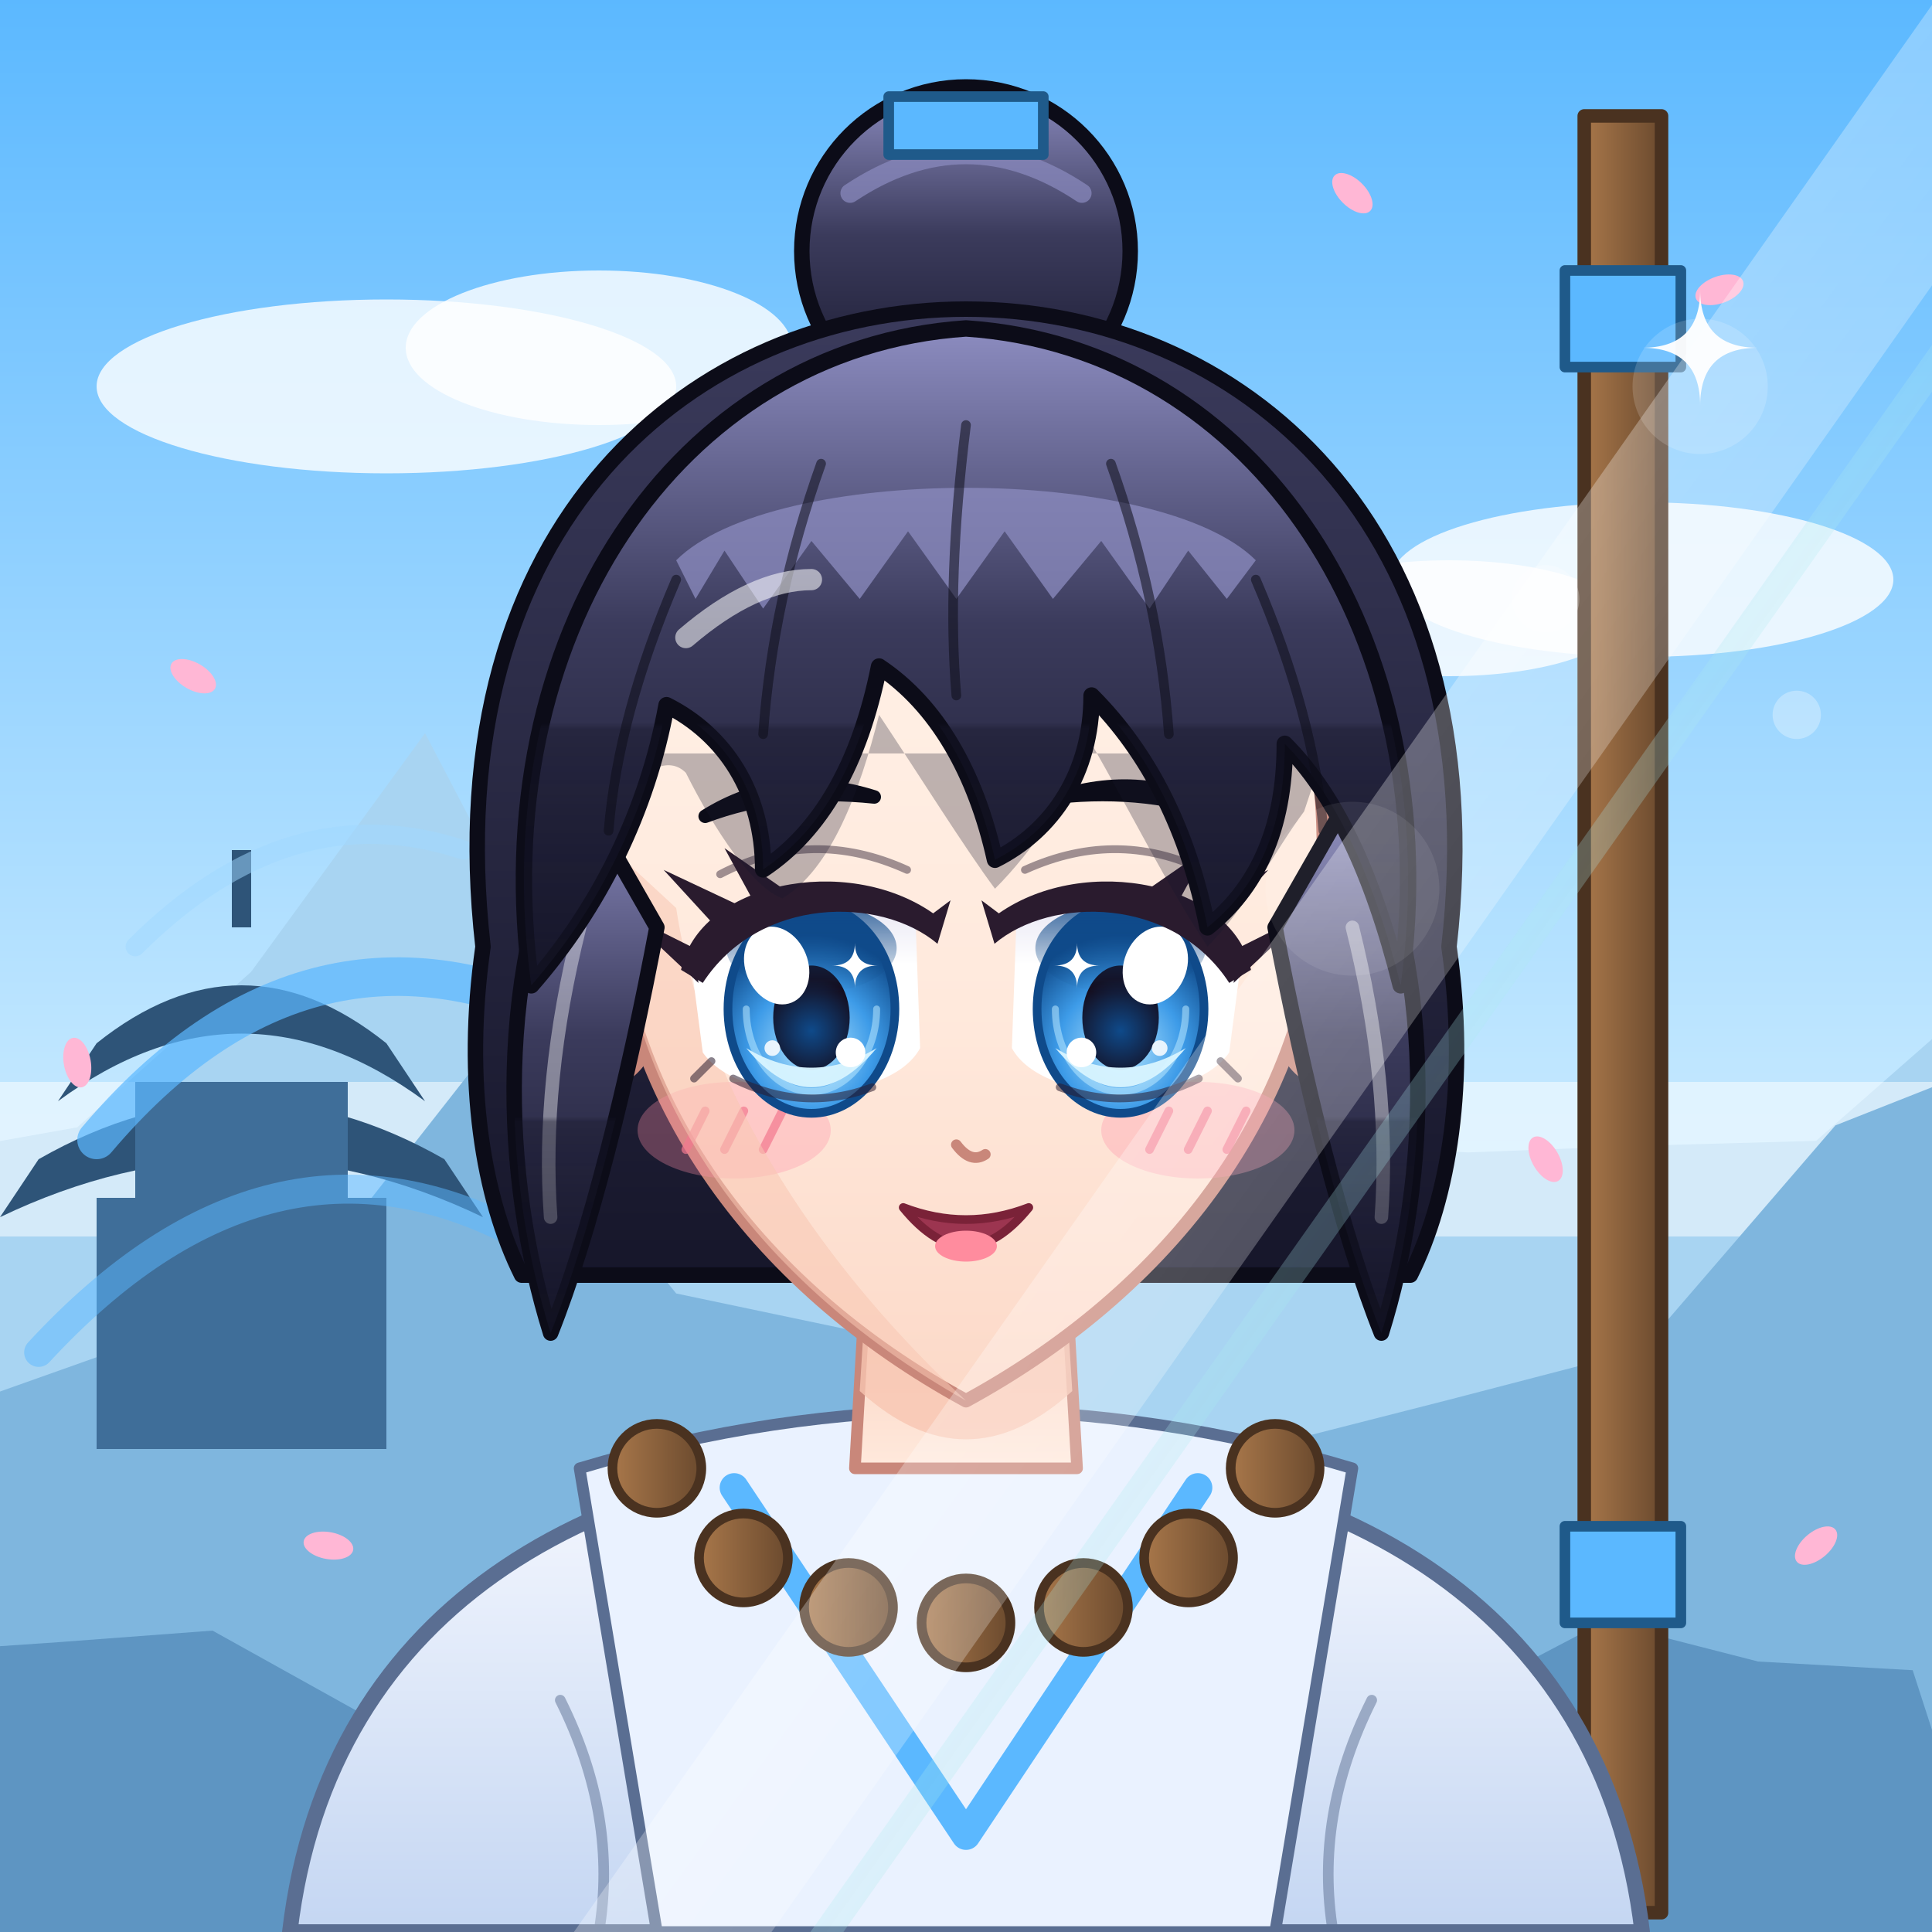
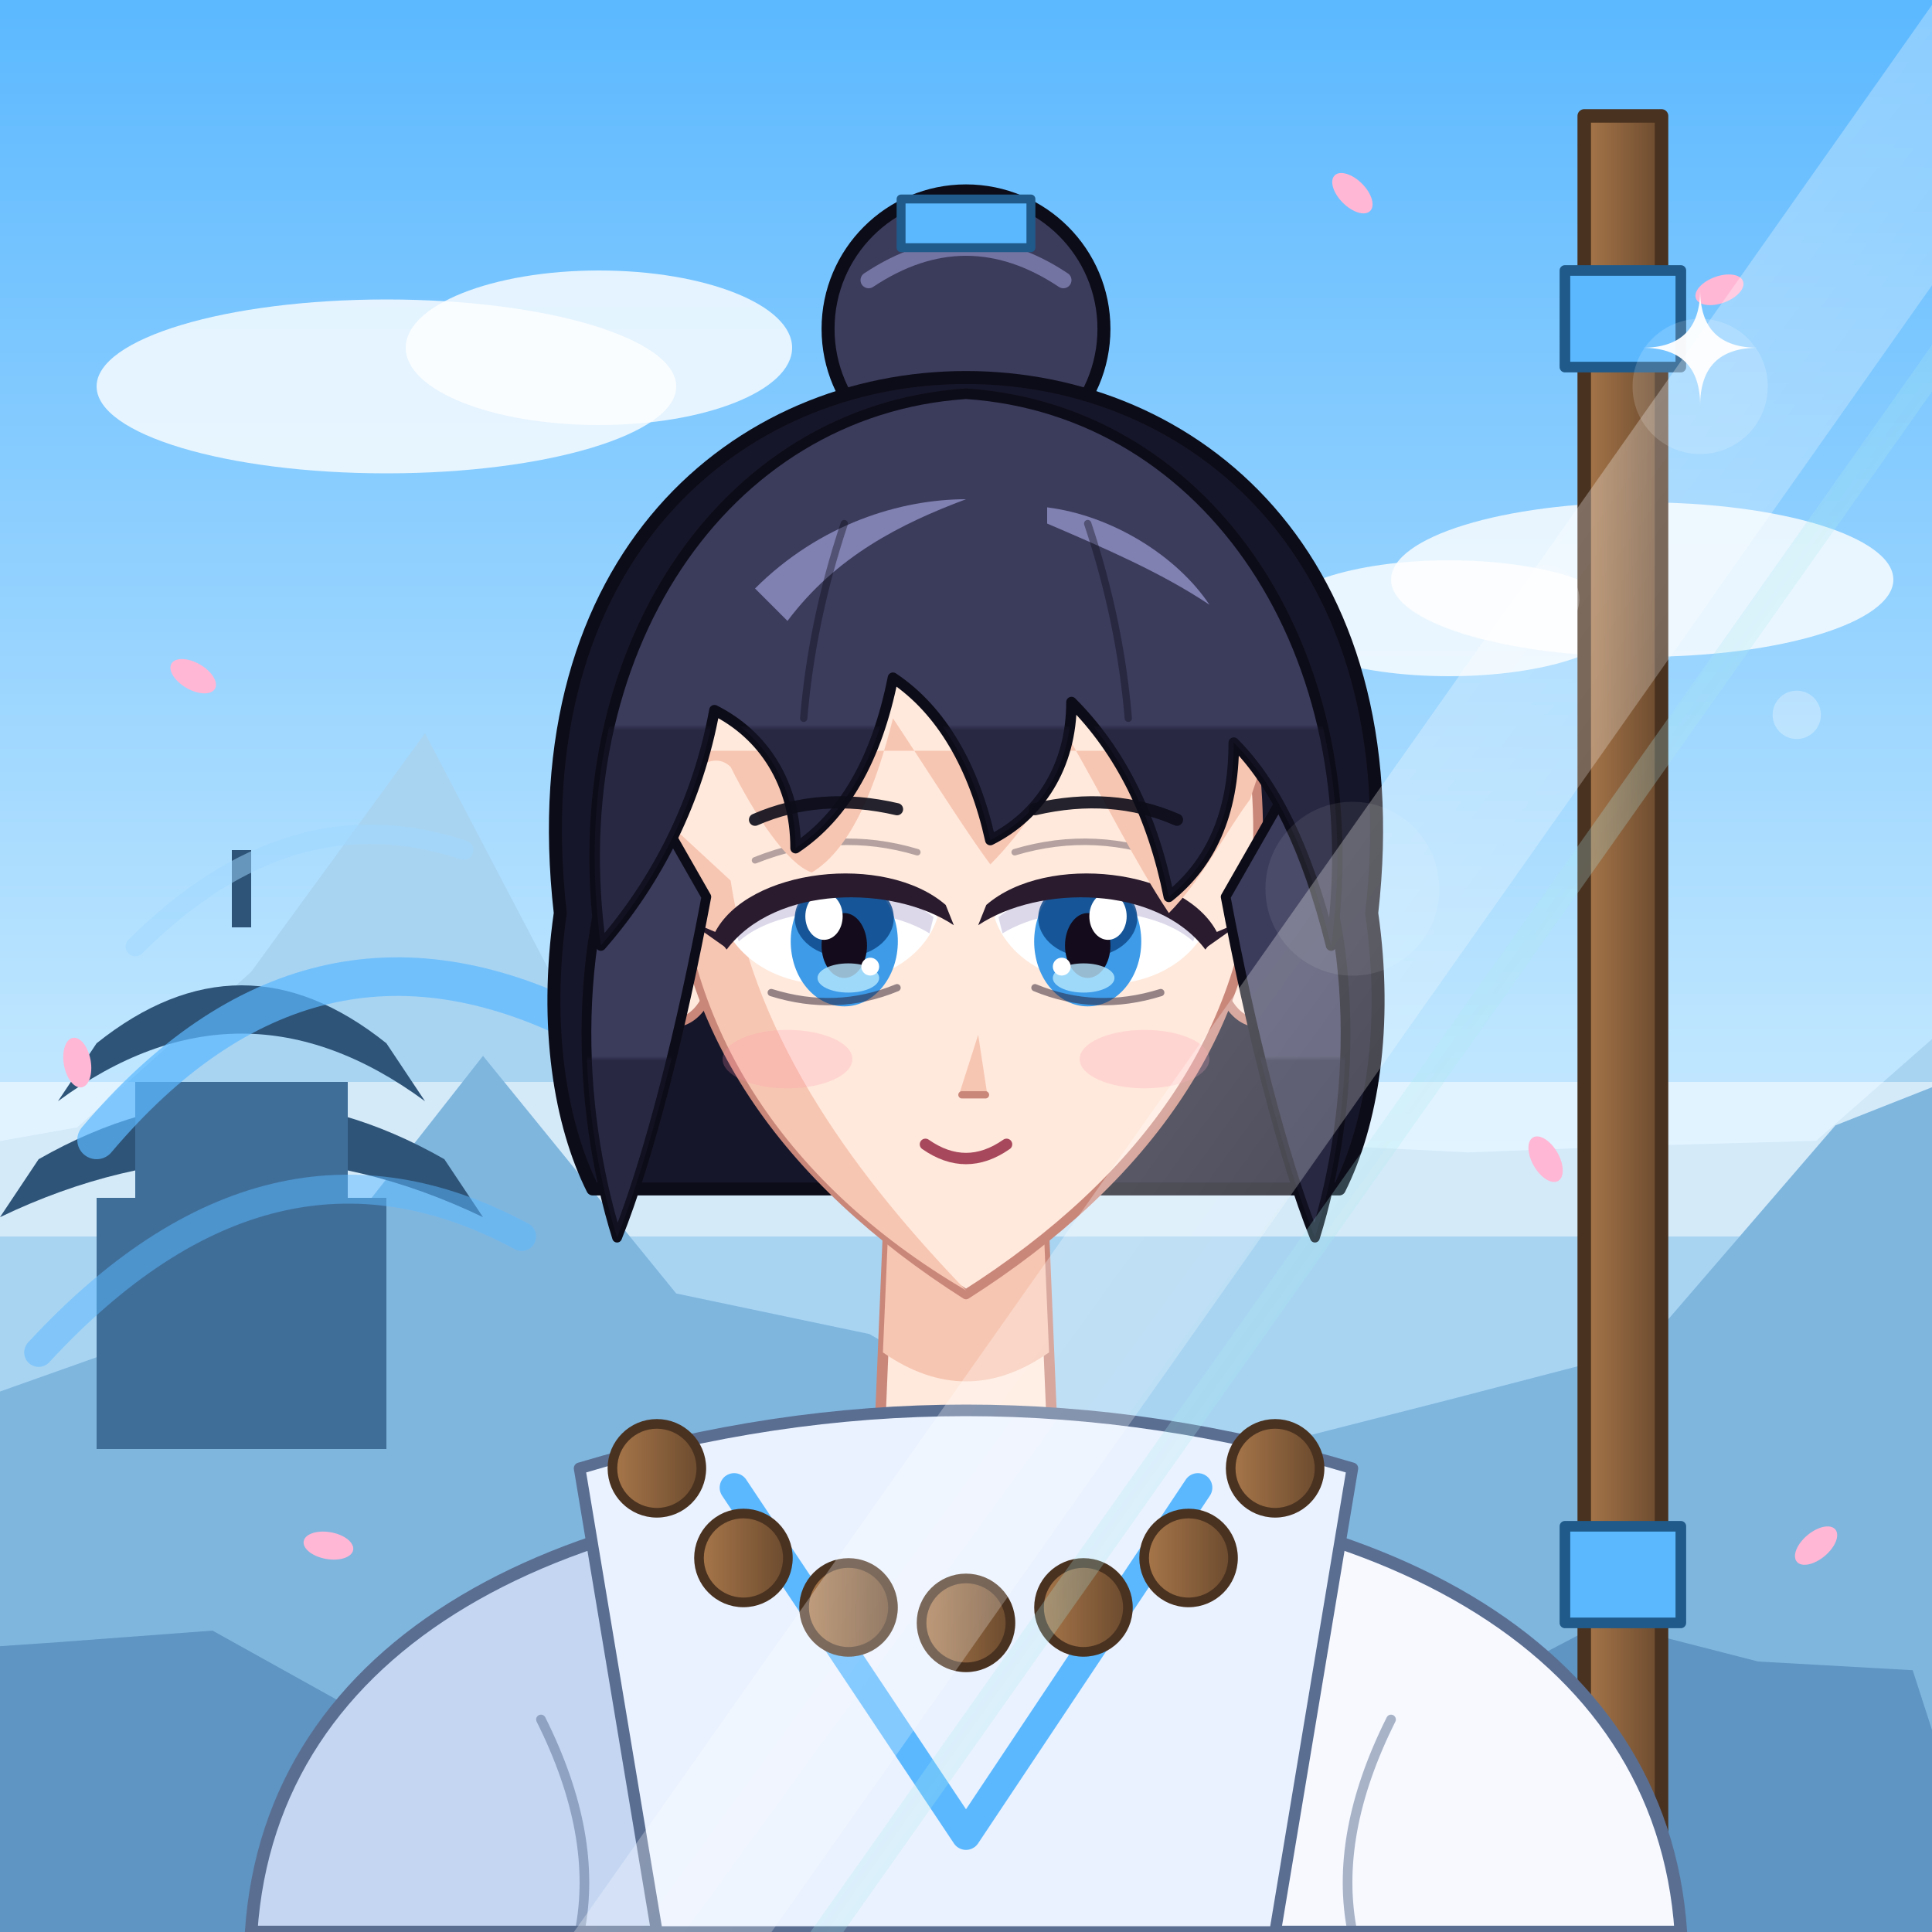
<svg xmlns="http://www.w3.org/2000/svg" viewBox="0 0 200 200" width="200" height="200">
  <defs>
    <linearGradient id="hair" x1="0" y1="0" x2="0" y2="1">
-       <stop offset="0" stop-color="#8C8CC0" />
-       <stop offset="0.45" stop-color="#3B3B5C" />
+       <stop offset="0" stop-color="#3B3B5C" />
+       <stop offset="1" stop-color="#3B3B5C" />
+     </linearGradient>
+     <linearGradient id="hairback" x1="0" y1="0" x2="0" y2="1">
+       <stop offset="0" stop-color="#16162A" />
      <stop offset="1" stop-color="#16162A" />
    </linearGradient>
-     <linearGradient id="hairback" x1="0" y1="0" x2="0" y2="1">
-       <stop offset="0" stop-color="#3B3B5C" />
-       <stop offset="1" stop-color="#16162A" />
+     <linearGradient id="outfit" x1="0" y1="0" x2="1" y2="0">
+       <stop offset="0" stop-color="#C4D6F2" />
+       <stop offset="0.3" stop-color="#C4D6F2" />
+       <stop offset="0.31" stop-color="#F7F9FF" />
+       <stop offset="1" stop-color="#F7F9FF" />
    </linearGradient>
    <linearGradient id="cel" x1="0" y1="0" x2="0" y2="1">
      <stop offset="0" stop-color="#16162A" stop-opacity="0" />
      <stop offset="0.6" stop-color="#16162A" stop-opacity="0" />
-       <stop offset="0.61" stop-color="#16162A" stop-opacity="0.4" />
-       <stop offset="1" stop-color="#16162A" stop-opacity="0.55" />
+       <stop offset="0.61" stop-color="#16162A" stop-opacity="0.5" />
+       <stop offset="1" stop-color="#16162A" stop-opacity="0.5" />
    </linearGradient>
-     <linearGradient id="outfit" x1="0" y1="0" x2="0" y2="1">
-       <stop offset="0" stop-color="#F7F9FF" />
-       <stop offset="1" stop-color="#C4D6F2" />
-     </linearGradient>
-     <linearGradient id="skin" x1="0" y1="0" x2="0" y2="1">
-       <stop offset="0" stop-color="#FFF3EA" />
-       <stop offset="0.6" stop-color="#FFE9DC" />
-       <stop offset="1" stop-color="#FCD9C8" />
-     </linearGradient>
-     <linearGradient id="neck" x1="0" y1="0" x2="0" y2="1">
-       <stop offset="0" stop-color="#F7C6B2" />
-       <stop offset="1" stop-color="#FFE9DC" />
-     </linearGradient>
-     <linearGradient id="sclera" x1="0" y1="0" x2="0" y2="1">
-       <stop offset="0" stop-color="#E6E4F2" />
-       <stop offset="0.35" stop-color="#FFFFFF" />
-       <stop offset="1" stop-color="#FFFFFF" />
-     </linearGradient>
-     <radialGradient id="iris" gradientUnits="userSpaceOnUse" cx="84" cy="108" r="13" fx="84" fy="108">
-       <stop offset="0" stop-color="#B8E8FF" stop-opacity="1" />
-       <stop offset="0.55" stop-color="#3D9BE8" stop-opacity="1" />
-       <stop offset="1" stop-color="#0F4A8A" stop-opacity="1" />
-     </radialGradient>
-     <radialGradient id="pupil" gradientUnits="userSpaceOnUse" cx="84" cy="106" r="6" fx="84" fy="106">
-       <stop offset="0" stop-color="#0F4A8A" stop-opacity="1" />
-       <stop offset="1" stop-color="#140C1C" stop-opacity="1" />
-     </radialGradient>
-     <linearGradient id="lid" x1="0" y1="0" x2="0" y2="1">
-       <stop offset="0" stop-color="#0F4A8A" stop-opacity="0.8" />
-       <stop offset="1" stop-color="#0F4A8A" stop-opacity="0.0" />
-     </linearGradient>
-     <radialGradient id="blush" gradientUnits="userSpaceOnUse" cx="0" cy="0" r="1" fx="0" fy="0">
-       <stop offset="0" stop-color="#FF7D9C" stop-opacity="0.55" />
-       <stop offset="1" stop-color="#FF7D9C" stop-opacity="0" />
-     </radialGradient>
    <linearGradient id="wood" x1="0" y1="0" x2="1" y2="0">
      <stop offset="0" stop-color="#A8774A" />
      <stop offset="1" stop-color="#6B4A2E" />
    </linearGradient>
    <linearGradient id="bg" x1="0" y1="0" x2="0" y2="1">
      <stop offset="0" stop-color="#5BB8FF" />
      <stop offset="0.55" stop-color="#BFE6FF" />
      <stop offset="1" stop-color="#EAF7FF" />
    </linearGradient>
    <linearGradient id="beam" x1="0" y1="0" x2="1" y2="1">
      <stop offset="0" stop-color="#FFFFFF" stop-opacity="0" />
      <stop offset="0.4" stop-color="#FFFFFF" stop-opacity="0.32" />
      <stop offset="1" stop-color="#FFFFFF" stop-opacity="0" />
    </linearGradient>
    <linearGradient id="prism" x1="0" y1="0" x2="1" y2="1">
      <stop offset="0" stop-color="#FF9AD5" stop-opacity="0" />
      <stop offset="0.4" stop-color="#9AE7FF" stop-opacity="0.3" />
      <stop offset="1" stop-color="#FFF59A" stop-opacity="0" />
    </linearGradient>
  </defs>
  <rect x="0" y="0" width="200" height="200" fill="url(#bg)" />
  <ellipse cx="40" cy="40" rx="30" ry="9" fill="#FFFFFF" opacity="0.8" />
  <ellipse cx="62" cy="36" rx="20" ry="8" fill="#FFFFFF" opacity="0.8" />
  <ellipse cx="170" cy="60" rx="26" ry="8" fill="#FFFFFF" opacity="0.8" />
  <ellipse cx="150" cy="64" rx="18" ry="6" fill="#FFFFFF" opacity="0.8" />
  <path d="M-10,210 L-10.0,119.9 L8.0,116.7 L26.0,100.6 L44.0,75.9 L62.0,110.3 L80.0,112.8 L98.0,108.8 L116.0,98.3 L134.0,118.4 L152.0,119.3 L170.0,118.6 L188.0,118.1 L206.0,102.3 L210,210 Z" fill="#A8D4F2" />
  <rect x="-10" y="112" width="220" height="16" fill="#FFFFFF" opacity="0.5" />
  <path d="M-10,210 L-10.0,147.6 L10.0,140.5 L30.0,134.8 L50.0,109.3 L70.0,133.9 L90.0,138.1 L110.0,149.6 L130.0,150.0 L150.0,144.9 L170.0,139.7 L190.0,116.5 L210.0,108.6 L210,210 Z" fill="#7FB6DE" />
  <path d="M10,150 L10,124 L40,124 L40,150 Z" fill="#3F6E99" />
  <path d="M0,126 Q25,114 50,126 L46,120 Q25,108 4,120 Z" fill="#2E5478" />
  <path d="M14,112 L36,112 L36,124 L14,124 Z" fill="#3F6E99" />
  <path d="M6,114 Q25,100 44,114 L40,108 Q25,96 10,108 Z" fill="#2E5478" />
  <path d="M25,96 L25,88" stroke="#2E5478" stroke-width="2" />
  <path d="M-10,210 L-10.0,171.1 L6.0,170.0 L22.0,168.8 L38.0,177.7 L54.0,176.9 L70.0,179.1 L86.0,181.5 L102.0,182.0 L118.0,180.6 L134.0,178.2 L150.0,176.3 L166.0,167.9 L182.0,172.0 L198.0,172.9 L210,210 Z" fill="#5E95C2" />
  <ellipse cx="20" cy="70" rx="2.6" ry="1.4" fill="#FFB7D5" transform="rotate(30 20 70)" />
  <ellipse cx="178" cy="30" rx="2.6" ry="1.4" fill="#FFB7D5" transform="rotate(-20 178 30)" />
  <ellipse cx="160" cy="120" rx="2.6" ry="1.4" fill="#FFB7D5" transform="rotate(60 160 120)" />
  <ellipse cx="34" cy="160" rx="2.6" ry="1.4" fill="#FFB7D5" transform="rotate(10 34 160)" />
  <ellipse cx="188" cy="160" rx="2.6" ry="1.4" fill="#FFB7D5" transform="rotate(-40 188 160)" />
  <ellipse cx="8" cy="110" rx="2.6" ry="1.4" fill="#FFB7D5" transform="rotate(80 8 110)" />
  <ellipse cx="140" cy="20" rx="2.6" ry="1.4" fill="#FFB7D5" transform="rotate(45 140 20)" />
  <path d="M164,198 L164,12 L172,12 L172,198 Z" fill="url(#wood)" stroke="#4A3220" stroke-width="1.4" stroke-linejoin="round" stroke-linecap="round" />
  <path d="M162,28 L174,28 L174,38 L162,38 Z" fill="#5BB8FF" stroke="#1F5A8A" stroke-width="1.1" stroke-linejoin="round" stroke-linecap="round" />
  <path d="M162,158 L174,158 L174,168 L162,168 Z" fill="#5BB8FF" stroke="#1F5A8A" stroke-width="1.1" stroke-linejoin="round" stroke-linecap="round" />
  <path d="M10,118 Q32,92 60,106" fill="none" stroke="#5BB8FF" stroke-width="4" stroke-linecap="round" stroke-linejoin="round" opacity="0.7" />
  <path d="M4,140 Q28,114 54,128" fill="none" stroke="#5BB8FF" stroke-width="3" stroke-linecap="round" stroke-linejoin="round" opacity="0.5" />
  <path d="M14,98 Q30,82 48,88" fill="none" stroke="#9FD8FF" stroke-width="2" stroke-linecap="round" stroke-linejoin="round" opacity="0.5" />
-   <circle cx="100" cy="26" r="17" fill="url(#hair)" stroke="#0C0C18" stroke-width="1.6" />
-   <path d="M88,20 Q100,12 112,20" fill="none" stroke="#8C8CC0" stroke-width="2" stroke-linecap="round" stroke-linejoin="round" opacity="0.7" />
-   <path d="M50,98 C45,54 72,32 100,32 C128,32 155,54 150,98 C152,112 150,124 146,132 L54,132 C50,124 48,112 50,98 Z" fill="url(#hairback)" stroke="#0C0C18" stroke-width="1.6" stroke-linejoin="round" stroke-linecap="round" />
-   <path d="M30,200 C34,166 62,150 100,150 C138,150 166,166 170,200 Z" fill="url(#outfit)" stroke="#5A6E92" stroke-width="1.6" stroke-linejoin="round" stroke-linecap="round" />
-   <path d="M58,176 Q64,188 62,200" fill="none" stroke="#5A6E92" stroke-width="1.1" stroke-linecap="round" stroke-linejoin="round" opacity="0.5" />
-   <path d="M142,176 Q136,188 138,200" fill="none" stroke="#5A6E92" stroke-width="1.1" stroke-linecap="round" stroke-linejoin="round" opacity="0.5" />
-   <path d="M84,150 L100,174 L116,150 L110,150 L100,164 L90,150 Z" fill="#5BB8FF" stroke="#5A6E92" stroke-width="1.2" stroke-linejoin="round" stroke-linecap="round" />
+   <g transform="matrix(0.84 0 0 0.84 16 12.2)">
+     <circle cx="100" cy="26" r="17" fill="url(#hair)" stroke="#0C0C18" stroke-width="1.6" />
+     <path d="M88,20 Q100,12 112,20" fill="none" stroke="#8C8CC0" stroke-width="2" stroke-linecap="round" stroke-linejoin="round" opacity="0.7" />
+     <path d="M50,98 C45,54 72,32 100,32 C128,32 155,54 150,98 C152,112 150,124 146,132 L54,132 C50,124 48,112 50,98 Z" fill="url(#hairback)" stroke="#0C0C18" stroke-width="1.6" stroke-linejoin="round" stroke-linecap="round" />
+   </g>
+   <path d="M92,126 L108,126 L109.5,162 L90.5,162 Z" fill="#FFE9DC" stroke="#C9877A" stroke-width="1.1" stroke-linejoin="round" stroke-linecap="round" />
+   <path d="M92,126 L108,126 L108.6,140 Q100,146 91.4,140 Z" fill="#F7C6B2" />
+   <path d="M26,200 C28,170 58,154 100,154 C142,154 172,170 174,200 Z" fill="url(#outfit)" stroke="#5A6E92" stroke-width="1.3" stroke-linejoin="round" stroke-linecap="round" />
+   <path d="M56,178 Q62,190 60,200" fill="none" stroke="#5A6E92" stroke-width="1.0" stroke-linecap="round" stroke-linejoin="round" opacity="0.5" />
+   <path d="M144,178 Q138,190 140,200" fill="none" stroke="#5A6E92" stroke-width="1.0" stroke-linecap="round" stroke-linejoin="round" opacity="0.5" />
+   <path d="M86,154 L100,176 L114,154 L108,154 L100,166 L92,154 Z" fill="#5BB8FF" stroke="#5A6E92" stroke-width="1.1" stroke-linejoin="round" stroke-linecap="round" />
  <path d="M60,152 Q100,140 140,152 L132,200 L68,200 Z" fill="#EAF2FF" stroke="#5A6E92" stroke-width="1.2" stroke-linejoin="round" stroke-linecap="round" />
  <path d="M76,154 L100,190 L124,154" fill="none" stroke="#5BB8FF" stroke-width="3" stroke-linecap="round" stroke-linejoin="round" />
  <circle cx="68" cy="152" r="4.6" fill="url(#wood)" stroke="#4A3220" stroke-width="1" />
  <circle cx="76.96" cy="161.28" r="4.6" fill="url(#wood)" stroke="#4A3220" stroke-width="1" />
  <circle cx="87.84" cy="166.4" r="4.6" fill="url(#wood)" stroke="#4A3220" stroke-width="1" />
  <circle cx="100" cy="168" r="4.6" fill="url(#wood)" stroke="#4A3220" stroke-width="1" />
  <circle cx="112.16" cy="166.4" r="4.6" fill="url(#wood)" stroke="#4A3220" stroke-width="1" />
  <circle cx="123.04" cy="161.28" r="4.6" fill="url(#wood)" stroke="#4A3220" stroke-width="1" />
  <circle cx="132" cy="152" r="4.6" fill="url(#wood)" stroke="#4A3220" stroke-width="1" />
-   <ellipse cx="62.5" cy="104" rx="5.5" ry="8" fill="#FBD4C3" stroke="#C9877A" stroke-width="1.2" />
-   <ellipse cx="137.5" cy="104" rx="5.5" ry="8" fill="#FBD4C3" stroke="#C9877A" stroke-width="1.2" />
-   <path d="M90,126 L110,126 L111.5,152 L88.5,152 Z" fill="url(#neck)" stroke="#C9877A" stroke-width="1.2" stroke-linejoin="round" stroke-linecap="round" />
-   <path d="M89.5,136 Q100,150 110.5,136 L111,144 Q100,154 89,144 Z" fill="#F7C6B2" opacity="0.8" />
-   <path d="M63,88 C63,58 80,44 100,44 C120,44 137,58 137,88 C137,113 122,133 100,145 C78,133 63,113 63,88 Z" fill="url(#skin)" stroke="#C9877A" stroke-width="1.4" stroke-linejoin="round" stroke-linecap="round" />
-   <ellipse cx="76" cy="117" rx="10" ry="5" fill="#FF8FA8" opacity="0.32" />
-   <path d="M71,119 L73,115" fill="none" stroke="#F2788F" stroke-width="0.9" stroke-linecap="round" stroke-linejoin="round" opacity="0.7" />
-   <path d="M75,119 L77,115" fill="none" stroke="#F2788F" stroke-width="0.9" stroke-linecap="round" stroke-linejoin="round" opacity="0.7" />
-   <path d="M79,119 L81,115" fill="none" stroke="#F2788F" stroke-width="0.9" stroke-linecap="round" stroke-linejoin="round" opacity="0.7" />
-   <ellipse cx="124" cy="117" rx="10" ry="5" fill="#FF8FA8" opacity="0.32" />
-   <path d="M119,119 L121,115" fill="none" stroke="#F2788F" stroke-width="0.9" stroke-linecap="round" stroke-linejoin="round" opacity="0.7" />
-   <path d="M123,119 L125,115" fill="none" stroke="#F2788F" stroke-width="0.9" stroke-linecap="round" stroke-linejoin="round" opacity="0.7" />
-   <path d="M127,119 L129,115" fill="none" stroke="#F2788F" stroke-width="0.9" stroke-linecap="round" stroke-linejoin="round" opacity="0.7" />
-   <path d="M63.5,88 C63.5,112 77,132 100,145 C86,132 73,114 70,94 Z" fill="#F7C6B2" opacity="0.55" />
-   <g transform="matrix(0.9 0 0 0.9 8.4 11.3)">
-     <path d="M70,97 C72,90 90,88 96,94 L96.5,108 C93,114.5 76,115 71.5,108.5 Z" fill="url(#sclera)" />
-     <ellipse cx="84" cy="103.5" rx="9.6" ry="12" fill="url(#iris)" stroke="#0F4A8A" stroke-width="1" />
-     <path d="M76.5,103.5 A7.5 9.5 0 0 0 91.5,103.5" fill="none" stroke="#B8E8FF" stroke-width="0.8" stroke-linecap="round" stroke-linejoin="round" opacity="0.55" />
-     <ellipse cx="84" cy="104.5" rx="4.4" ry="6" fill="url(#pupil)" />
-     <ellipse cx="84" cy="96.5" rx="9.8" ry="5.2" fill="url(#lid)" />
-     <path d="M76.5,108 Q84,117 91.5,108 Q84,112.5 76.5,108 Z" fill="#D8F4FF" opacity="0.95" />
-     <ellipse cx="80" cy="98.5" rx="3.6" ry="4.6" fill="#FFFFFF" transform="rotate(-22 80 98.5)" />
-     <circle cx="88.5" cy="108.5" r="1.7" fill="#FFFFFF" />
-     <circle cx="79.5" cy="108" r="0.9" fill="#FFFFFF" opacity="0.85" />
-     <path d="M89,95.9 Q89,98.5 91.6,98.5 Q89,98.5 89,101.1 Q89,98.5 86.4,98.5 Q89,98.5 89,95.9 Z" fill="#FFFFFF" opacity="1.0" />
-     <path d="M69,99 C71,89 88,85.5 98,92.5 L100,91 L98.5,96 C92,90.5 78,90.5 71.5,100.5 Z" fill="#2A1B2E" />
-     <path d="M70.5,96.5 L62.5,92.5 L71,100.5 Z" fill="#2A1B2E" />
-     <path d="M72.5,93.5 L67,87.5 L75.5,91.5 Z" fill="#2A1B2E" />
-     <path d="M77,90.5 L74,85 L80.5,89.5 Z" fill="#2A1B2E" />
-     <path d="M73.5,88 Q84,82.5 95,87.5" fill="none" stroke="#2A1B2E" stroke-width="0.9" stroke-linecap="round" stroke-linejoin="round" opacity="0.45" />
-     <path d="M75,111.5 Q83,115.5 91,112.5" fill="none" stroke="#2A1B2E" stroke-width="0.9" stroke-linecap="round" stroke-linejoin="round" opacity="0.55" />
-     <path d="M72.5,109.5 L70.5,111.5" fill="none" stroke="#2A1B2E" stroke-width="0.9" stroke-linecap="round" stroke-linejoin="round" opacity="0.55" />
+   <g transform="matrix(0.84 0 0 0.84 16 12.2)">
+     <ellipse cx="64" cy="104" rx="5" ry="7.5" fill="#FFE9DC" stroke="#C9877A" stroke-width="1.1" />
+     <ellipse cx="136" cy="104" rx="5" ry="7.5" fill="#FFE9DC" stroke="#C9877A" stroke-width="1.1" />
+     <path d="M64,88 C64,58 81,46 100,46 C119,46 136,58 136,88 C136,112 122,131 100,145 C78,131 64,112 64,88 Z" fill="#FFE9DC" stroke="#C9877A" stroke-width="1.2" stroke-linejoin="round" stroke-linecap="round" />
+     <path d="M64.5,88 C64.5,111 77,131 100,144.5 C87,131 74,114 71,94 Z" fill="#F7C6B2" />
+     <ellipse cx="78" cy="116" rx="8" ry="3.6" fill="#FF8FA8" opacity="0.22" />
+     <ellipse cx="122" cy="116" rx="8" ry="3.6" fill="#FF8FA8" opacity="0.22" />
+     <path d="M71,101 C75,94 90,92.5 96.5,98.5 C93.5,108 77,110 71,101 Z" fill="#FFFFFF" />
+     <path d="M71.5,100 C76,94.5 90,93.5 96,98.5 L95.5,100.5 C89,96.5 77,97 72,101.5 Z" fill="#DCD8EA" />
+     <ellipse cx="85" cy="101.5" rx="6.6" ry="8" fill="#3D9BE8" />
+     <ellipse cx="85" cy="98.6" rx="6.1" ry="4.8" fill="#0F4A8A" opacity="0.85" />
+     <ellipse cx="85" cy="102" rx="2.8" ry="4" fill="#140C1C" />
+     <ellipse cx="85.5" cy="106" rx="3.8" ry="1.8" fill="#B8E8FF" opacity="0.8" />
+     <ellipse cx="82.5" cy="98.4" rx="2.3" ry="2.9" fill="#FFFFFF" />
+     <circle cx="88.2" cy="104.6" r="1.1" fill="#FFFFFF" />
+     <path d="M69,100.5 C73,92.5 90,90.5 97.5,97 L98.5,99.5 C91,94.5 76.5,94.5 70.5,102.5 Z" fill="#2A1B2E" />
+     <path d="M69.5,100.5 L65.5,98.8 L70.6,102.4 Z" fill="#2A1B2E" />
+     <path d="M76,107.8 Q84,110.3 91.5,107.2" fill="none" stroke="#2A1B2E" stroke-width="0.9" stroke-linecap="round" stroke-linejoin="round" opacity="0.5" />
+     <path d="M74,91.5 Q84,87.5 94,90.5" fill="none" stroke="#2A1B2E" stroke-width="0.8" stroke-linecap="round" stroke-linejoin="round" opacity="0.35" />
+     <g transform="matrix(-1 0 0 1 200 0)">
+       <path d="M71,101 C75,94 90,92.5 96.5,98.5 C93.5,108 77,110 71,101 Z" fill="#FFFFFF" />
+       <path d="M71.5,100 C76,94.5 90,93.5 96,98.5 L95.5,100.5 C89,96.5 77,97 72,101.5 Z" fill="#DCD8EA" />
+       <ellipse cx="85" cy="101.5" rx="6.6" ry="8" fill="#3D9BE8" />
+       <ellipse cx="85" cy="98.6" rx="6.1" ry="4.8" fill="#0F4A8A" opacity="0.85" />
+       <ellipse cx="85" cy="102" rx="2.8" ry="4" fill="#140C1C" />
+       <ellipse cx="85.5" cy="106" rx="3.8" ry="1.8" fill="#B8E8FF" opacity="0.8" />
+       <ellipse cx="82.5" cy="98.4" rx="2.3" ry="2.9" fill="#FFFFFF" />
+       <circle cx="88.2" cy="104.6" r="1.1" fill="#FFFFFF" />
+       <path d="M69,100.5 C73,92.5 90,90.5 97.5,97 L98.5,99.5 C91,94.5 76.5,94.5 70.5,102.5 Z" fill="#2A1B2E" />
+       <path d="M69.5,100.5 L65.5,98.8 L70.6,102.4 Z" fill="#2A1B2E" />
+       <path d="M76,107.8 Q84,110.3 91.5,107.2" fill="none" stroke="#2A1B2E" stroke-width="0.9" stroke-linecap="round" stroke-linejoin="round" opacity="0.5" />
+       <path d="M74,91.5 Q84,87.5 94,90.5" fill="none" stroke="#2A1B2E" stroke-width="0.8" stroke-linecap="round" stroke-linejoin="round" opacity="0.35" />
+     </g>
+     <path d="M101.5,113 L99.2,120.2 L102.6,120.2 Z" fill="#F7C6B2" />
+     <path d="M99.5,120.4 L102.4,120.4" fill="none" stroke="#C9877A" stroke-width="0.9" stroke-linecap="round" stroke-linejoin="round" />
+     <path d="M95,126.5 Q100,130 105,126.5" fill="none" stroke="#A8485C" stroke-width="1.4" stroke-linecap="round" stroke-linejoin="round" />
+     <path d="M63,84 C66,80 69,78 71,80 C74,86 78,92 81,93 C86,90 89,82 91,74 C95,80 100,88 103,92 C107,88 111,82 113,77 C117,84 121,92 125,98 C129,94 132,88 135,84 L137,78 L63,78 Z" fill="#F7C6B2" />
+     <path d="M60,82 C51,100 52,122 57,138 C61,128 65,112 68,96 Z" fill="#3B3B5C" stroke="#0C0C18" stroke-width="1.2" stroke-linejoin="round" stroke-linecap="round" />
+     <g transform="matrix(-1 0 0 1 200 0)">
+       <path d="M60,82 C51,100 52,122 57,138 C61,128 65,112 68,96 Z" fill="#3B3B5C" stroke="#0C0C18" stroke-width="1.2" stroke-linejoin="round" stroke-linecap="round" />
+     </g>
+     <path d="M60,82 C51,100 52,122 57,138 C61,128 65,112 68,96 Z" fill="url(#cel)" />
+     <g transform="matrix(-1 0 0 1 200 0)">
+       <path d="M60,82 C51,100 52,122 57,138 C61,128 65,112 68,96 Z" fill="url(#cel)" />
+     </g>
+     <path d="M55,102 C50,66 70,36 100,34 C130,36 150,66 145,102 C142,90 138,82 133,77 C133,86 130,92 125,96 C123,86 119,78 113,72 C113,80 109,86 103,89 C101,80 97,73 91,69 C89,79 85,86 79,90 C79,82 75,76 69,73 C67,84 62,94 55,102 Z" fill="#3B3B5C" stroke="#0C0C18" stroke-width="1.3" stroke-linejoin="round" stroke-linecap="round" />
+     <path d="M55,102 C50,66 70,36 100,34 C130,36 150,66 145,102 C142,90 138,82 133,77 C133,86 130,92 125,96 C123,86 119,78 113,72 C113,80 109,86 103,89 C101,80 97,73 91,69 C89,79 85,86 79,90 C79,82 75,76 69,73 C67,84 62,94 55,102 Z" fill="url(#cel)" />
+     <path d="M74,58 C82,50 92,47 100,47 C92,50 84,54 78,62 Z" fill="#8C8CC0" opacity="0.85" />
+     <path d="M110,48 C118,49 126,54 130,60 C124,56 117,53 110,50 Z" fill="#8C8CC0" opacity="0.85" />
+     <path d="M85,50 Q81,62 80,74" fill="none" stroke="#0C0C18" stroke-width="0.9" stroke-linecap="round" stroke-linejoin="round" opacity="0.4" />
+     <path d="M115,50 Q119,62 120,74" fill="none" stroke="#0C0C18" stroke-width="0.9" stroke-linecap="round" stroke-linejoin="round" opacity="0.4" />
+     <path d="M74,86.5 Q82,83 91.5,85.2" fill="none" stroke="#0C0C18" stroke-width="1.5" stroke-linecap="round" stroke-linejoin="round" opacity="0.9" />
+     <g transform="matrix(-1 0 0 1 200 0)">
+       <path d="M74,86.5 Q82,83 91.5,85.2" fill="none" stroke="#0C0C18" stroke-width="1.5" stroke-linecap="round" stroke-linejoin="round" opacity="0.9" />
+     </g>
+     <path d="M92,10 L108,10 L108,16 L92,16 Z" fill="#5BB8FF" stroke="#1F5A8A" stroke-width="1.1" stroke-linejoin="round" stroke-linecap="round" />
  </g>
-   <g transform="matrix(-1 0 0 1 200 0)">
-     <g transform="matrix(0.9 0 0 0.9 8.4 11.3)">
-       <path d="M70,97 C72,90 90,88 96,94 L96.5,108 C93,114.5 76,115 71.5,108.5 Z" fill="url(#sclera)" />
-       <ellipse cx="84" cy="103.5" rx="9.6" ry="12" fill="url(#iris)" stroke="#0F4A8A" stroke-width="1" />
-       <path d="M76.5,103.5 A7.5 9.5 0 0 0 91.5,103.5" fill="none" stroke="#B8E8FF" stroke-width="0.8" stroke-linecap="round" stroke-linejoin="round" opacity="0.55" />
-       <ellipse cx="84" cy="104.5" rx="4.4" ry="6" fill="url(#pupil)" />
-       <ellipse cx="84" cy="96.5" rx="9.8" ry="5.2" fill="url(#lid)" />
-       <path d="M76.5,108 Q84,117 91.5,108 Q84,112.5 76.5,108 Z" fill="#D8F4FF" opacity="0.95" />
-       <ellipse cx="80" cy="98.5" rx="3.6" ry="4.6" fill="#FFFFFF" transform="rotate(-22 80 98.5)" />
-       <circle cx="88.5" cy="108.5" r="1.7" fill="#FFFFFF" />
-       <circle cx="79.5" cy="108" r="0.9" fill="#FFFFFF" opacity="0.85" />
-       <path d="M89,95.9 Q89,98.5 91.6,98.5 Q89,98.5 89,101.1 Q89,98.5 86.4,98.5 Q89,98.5 89,95.9 Z" fill="#FFFFFF" opacity="1.0" />
-       <path d="M69,99 C71,89 88,85.5 98,92.5 L100,91 L98.5,96 C92,90.5 78,90.5 71.5,100.5 Z" fill="#2A1B2E" />
-       <path d="M70.5,96.5 L62.5,92.5 L71,100.5 Z" fill="#2A1B2E" />
-       <path d="M72.5,93.5 L67,87.5 L75.5,91.5 Z" fill="#2A1B2E" />
-       <path d="M77,90.5 L74,85 L80.5,89.5 Z" fill="#2A1B2E" />
-       <path d="M73.5,88 Q84,82.5 95,87.5" fill="none" stroke="#2A1B2E" stroke-width="0.9" stroke-linecap="round" stroke-linejoin="round" opacity="0.45" />
-       <path d="M75,111.5 Q83,115.5 91,112.5" fill="none" stroke="#2A1B2E" stroke-width="0.9" stroke-linecap="round" stroke-linejoin="round" opacity="0.55" />
-       <path d="M72.5,109.5 L70.5,111.5" fill="none" stroke="#2A1B2E" stroke-width="0.9" stroke-linecap="round" stroke-linejoin="round" opacity="0.55" />
-     </g>
-   </g>
-   <path d="M73,84.5 Q81,79.5 90.5,82.5 Q81,81.5 73,84.5 Z" fill="#0C0C18" stroke="#0C0C18" stroke-width="1.4" stroke-linejoin="round" stroke-linecap="round" />
-   <g transform="matrix(-1 0 0 1 200 0)">
-     <path d="M73,84.5 Q81,79.5 90.5,82.5 Q81,81.5 73,84.5 Z" fill="#0C0C18" stroke="#0C0C18" stroke-width="1.4" stroke-linejoin="round" stroke-linecap="round" />
-   </g>
-   <path d="M99,118.5 Q100.5,120.5 102,119.5" fill="none" stroke="#C9877A" stroke-width="1.1" stroke-linecap="round" stroke-linejoin="round" />
-   <path d="M93.5,125 Q100,133 106.5,125 Q100,127.5 93.5,125 Z" fill="#9C3550" stroke="#7A2238" stroke-width="0.9" stroke-linejoin="round" stroke-linecap="round" />
-   <ellipse cx="100" cy="129" rx="3.2" ry="1.6" fill="#FF8C9E" />
-   <path d="M63,84 C66,80 69,78 71,80 C74,86 78,92 81,93 C86,90 89,82 91,74 C95,80 100,88 103,92 C107,88 111,82 113,77 C117,84 121,92 125,98 C129,94 132,88 135,84 L137,78 L63,78 Z" fill="#16162A" opacity="0.28" />
-   <path d="M60,82 C51,100 52,122 57,138 C61,128 65,112 68,96 Z" fill="url(#hair)" stroke="#0C0C18" stroke-width="1.6" stroke-linejoin="round" stroke-linecap="round" />
-   <g transform="matrix(-1 0 0 1 200 0)">
-     <path d="M60,82 C51,100 52,122 57,138 C61,128 65,112 68,96 Z" fill="url(#hair)" stroke="#0C0C18" stroke-width="1.6" stroke-linejoin="round" stroke-linecap="round" />
-   </g>
-   <path d="M60,96 Q56,112 57,126" fill="none" stroke="#FFFFFF" stroke-width="1.4" stroke-linecap="round" stroke-linejoin="round" opacity="0.4" />
-   <path d="M140,96 Q144,112 143,126" fill="none" stroke="#FFFFFF" stroke-width="1.4" stroke-linecap="round" stroke-linejoin="round" opacity="0.4" />
-   <path d="M55,102 C50,66 70,36 100,34 C130,36 150,66 145,102 C142,90 138,82 133,77 C133,86 130,92 125,96 C123,86 119,78 113,72 C113,80 109,86 103,89 C101,80 97,73 91,69 C89,79 85,86 79,90 C79,82 75,76 69,73 C67,84 62,94 55,102 Z" fill="url(#hair)" stroke="#0C0C18" stroke-width="1.7" stroke-linejoin="round" stroke-linecap="round" />
-   <path d="M55,102 C50,66 70,36 100,34 C130,36 150,66 145,102 C142,90 138,82 133,77 C133,86 130,92 125,96 C123,86 119,78 113,72 C113,80 109,86 103,89 C101,80 97,73 91,69 C89,79 85,86 79,90 C79,82 75,76 69,73 C67,84 62,94 55,102 Z" fill="url(#cel)" />
-   <path d="M60,82 C51,100 52,122 57,138 C61,128 65,112 68,96 Z" fill="url(#cel)" />
-   <g transform="matrix(-1 0 0 1 200 0)">
-     <path d="M60,82 C51,100 52,122 57,138 C61,128 65,112 68,96 Z" fill="url(#cel)" />
-   </g>
-   <path d="M70,58 C80,48 120,48 130,58 L127,62 L123,57 L119,63 L114,56 L109,62 L104,55 L99,62 L94,55 L89,62 L84,56 L79,63 L75,57 L72,62 Z" fill="#8C8CC0" opacity="0.75" />
-   <path d="M85,48 Q80,62 79,76" fill="none" stroke="#0C0C18" stroke-width="1.0" stroke-linecap="round" stroke-linejoin="round" opacity="0.55" />
-   <path d="M100,44 Q98,60 99,72" fill="none" stroke="#0C0C18" stroke-width="1.0" stroke-linecap="round" stroke-linejoin="round" opacity="0.55" />
-   <path d="M115,48 Q120,62 121,76" fill="none" stroke="#0C0C18" stroke-width="1.0" stroke-linecap="round" stroke-linejoin="round" opacity="0.55" />
-   <path d="M70,60 Q64,74 63,86" fill="none" stroke="#0C0C18" stroke-width="1.0" stroke-linecap="round" stroke-linejoin="round" opacity="0.55" />
-   <path d="M130,60 Q136,74 137,86" fill="none" stroke="#0C0C18" stroke-width="1.0" stroke-linecap="round" stroke-linejoin="round" opacity="0.55" />
-   <path d="M71,66 Q78,60 84,60" fill="none" stroke="#FFFFFF" stroke-width="2.2" stroke-linecap="round" stroke-linejoin="round" opacity="0.55" />
-   <path d="M92,10 L108,10 L108,16 L92,16 Z" fill="#5BB8FF" stroke="#1F5A8A" stroke-width="1.1" stroke-linejoin="round" stroke-linecap="round" />
  <path d="M206.0,-8.0 L218.0,4.0 L70.0,214.0 L58.0,202.0 Z" fill="url(#beam)" />
  <path d="M221.0,6.0 L223.0,8.0 L76.0,216.0 L74.0,214.0 Z" fill="url(#prism)" />
  <circle cx="176.0" cy="40.0" r="7" fill="#FFFFFF" opacity="0.16" />
  <circle cx="160.0" cy="62.0" r="3.5" fill="#FFFFFF" opacity="0.22" />
  <circle cx="140.0" cy="92.0" r="9" fill="#FFFFFF" opacity="0.08" />
  <circle cx="186.0" cy="74.0" r="2.5" fill="#FFFFFF" opacity="0.3" />
  <path d="M176.0,30.0 Q176.0,36.0 182.0,36.0 Q176.0,36.0 176.0,42.0 Q176.0,36.0 170.0,36.0 Q176.0,36.0 176.0,30.0 Z" fill="#FFFFFF" opacity="0.95" />
</svg>
